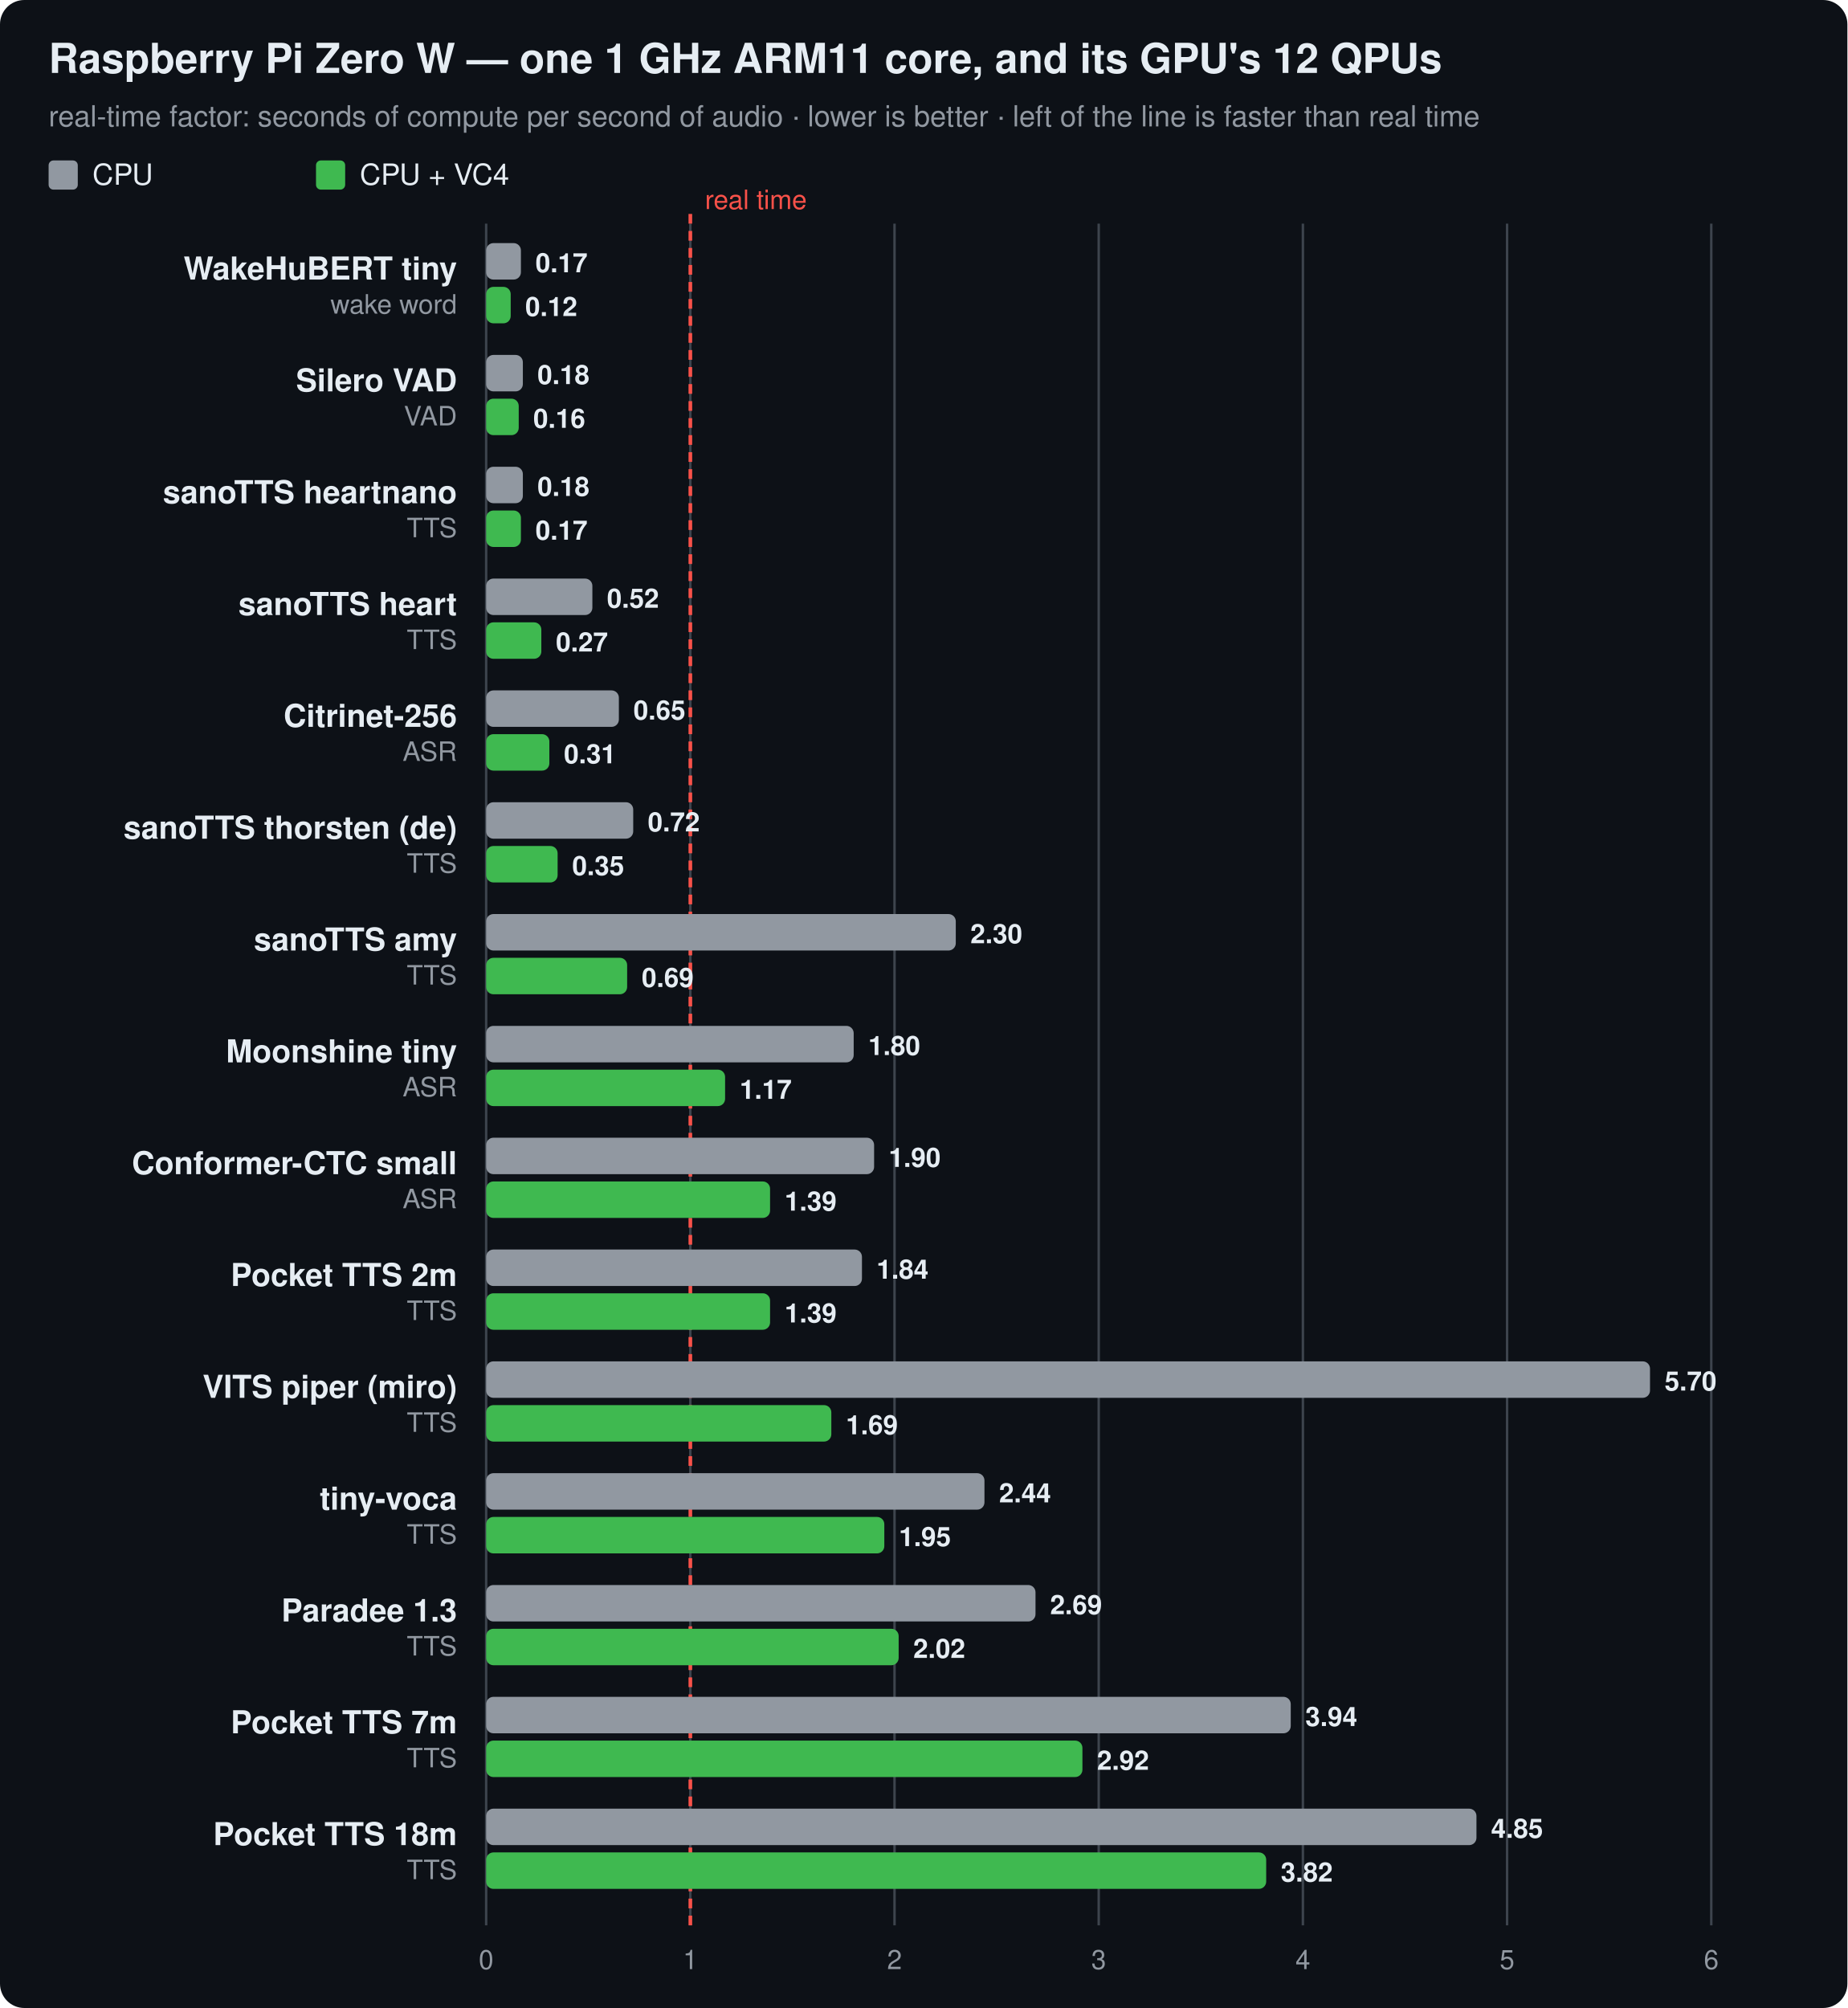
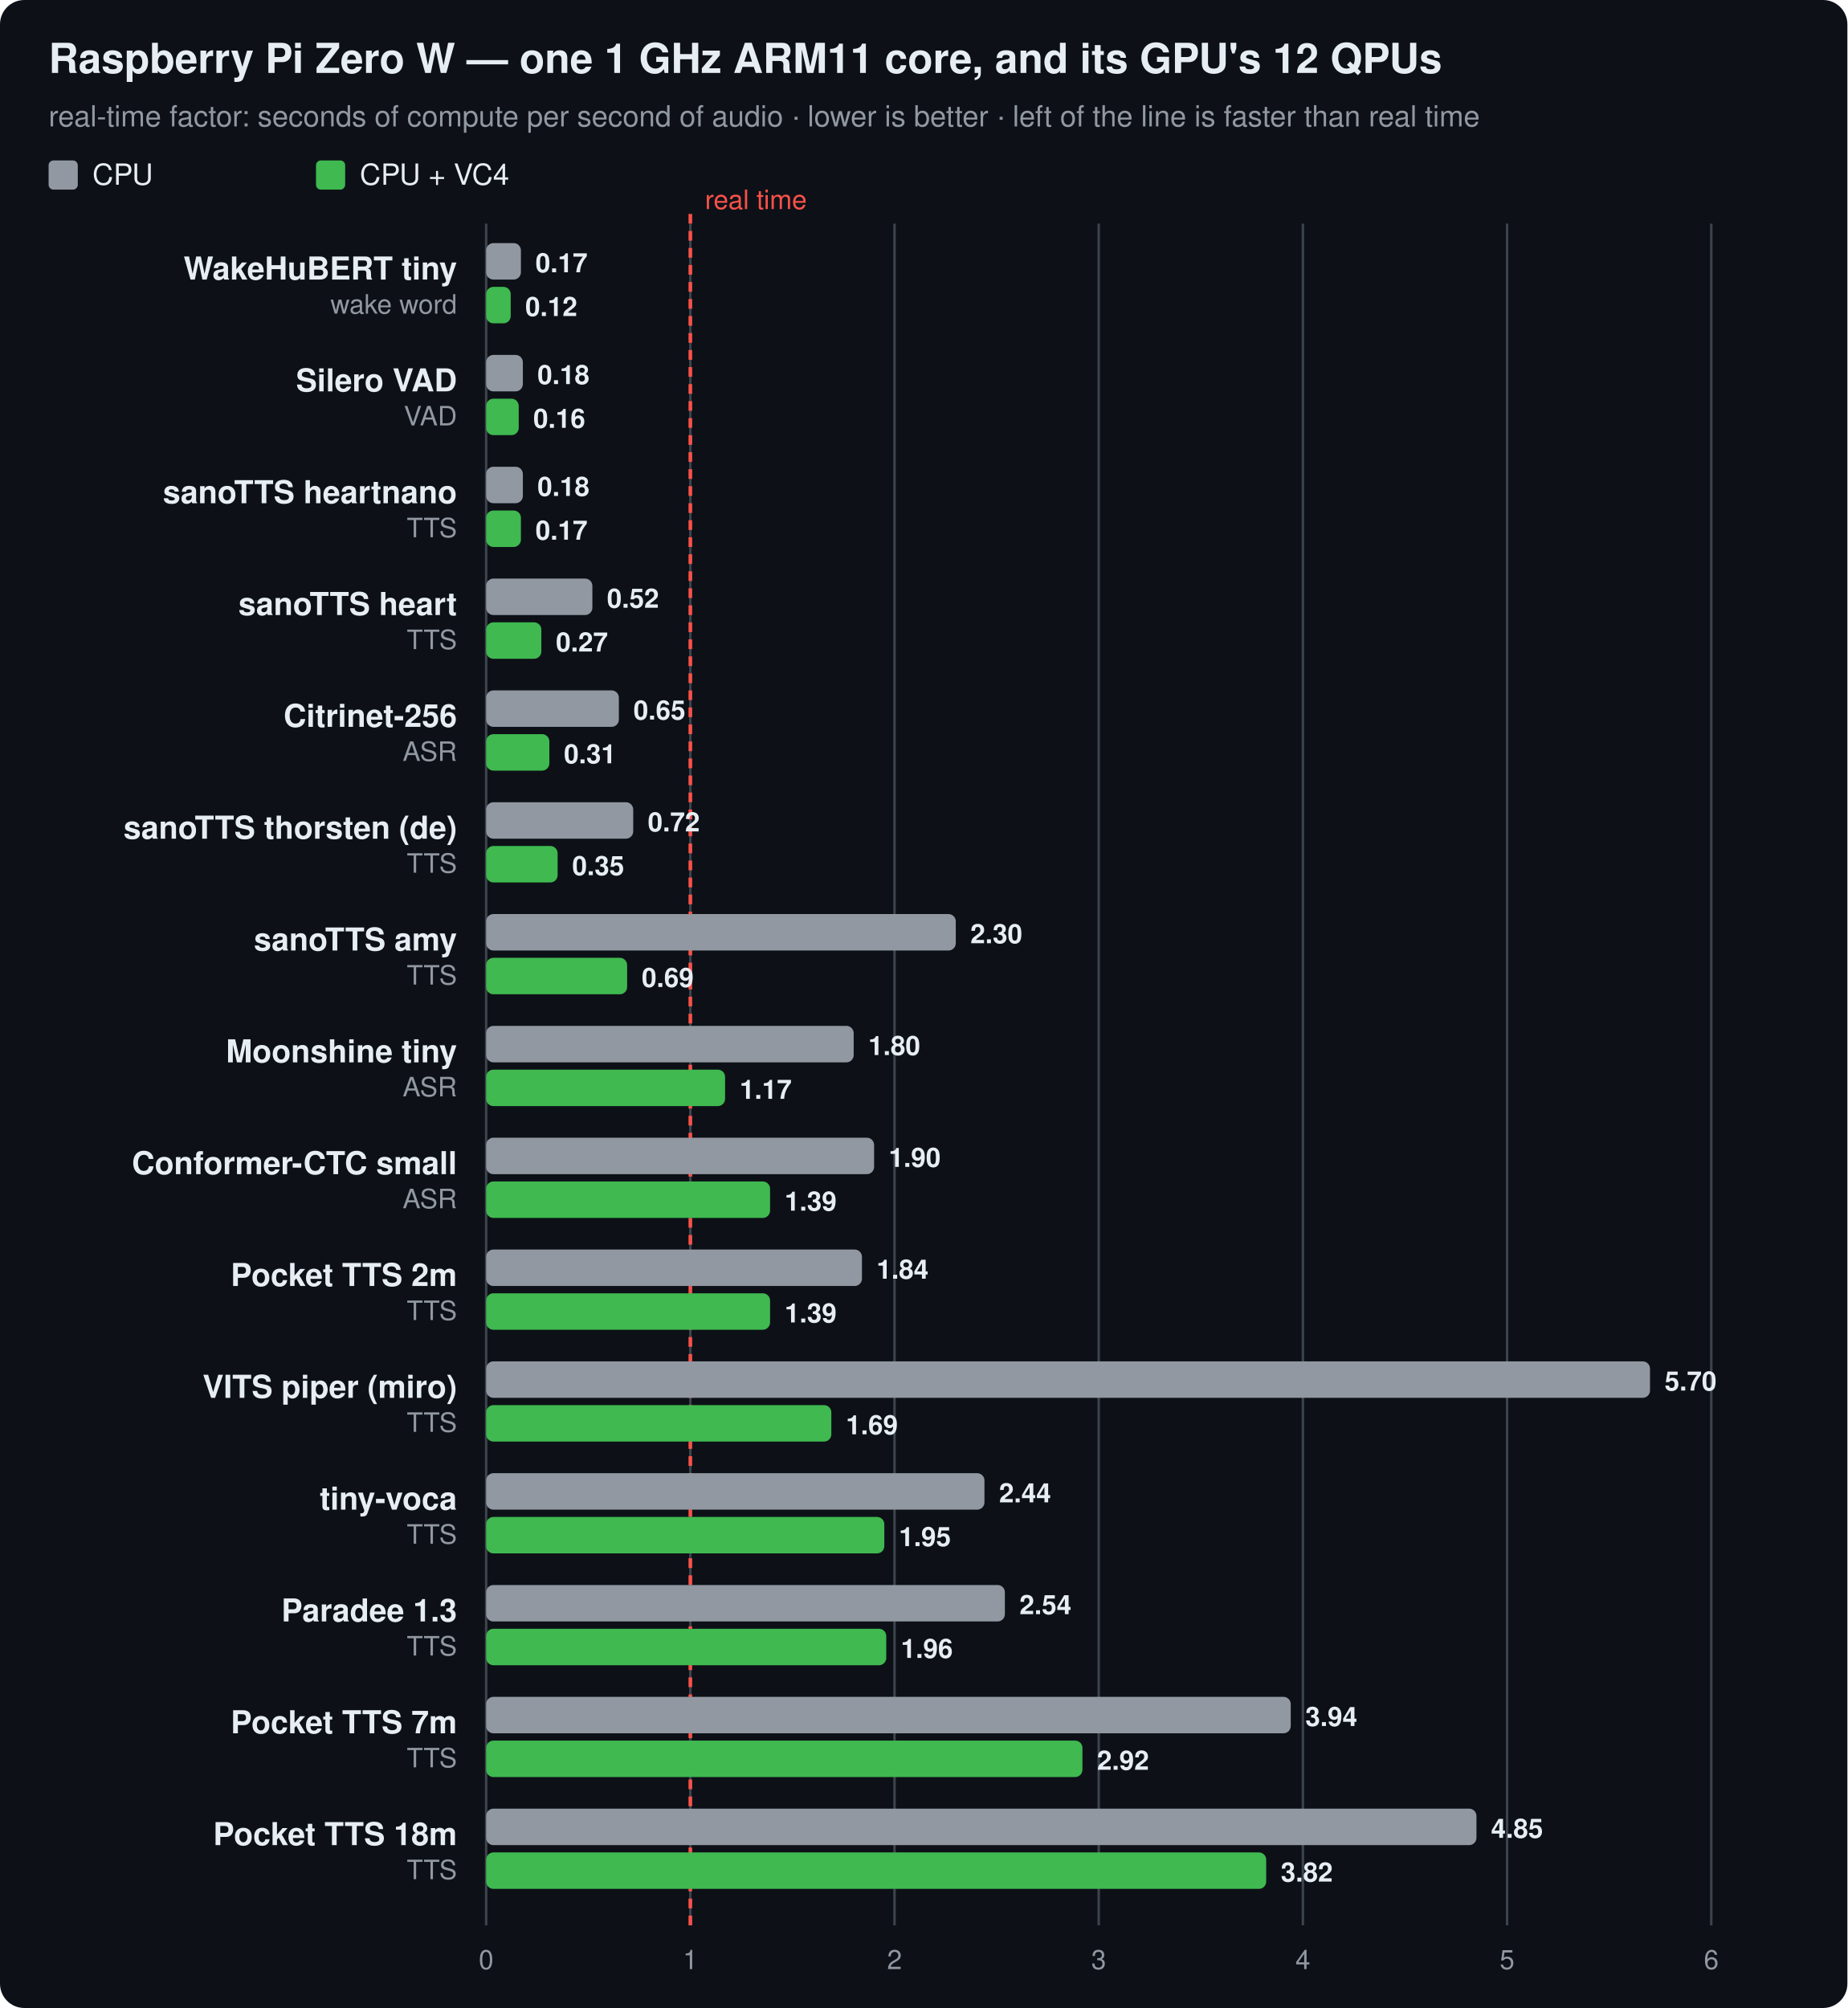
<svg xmlns="http://www.w3.org/2000/svg" width="760" height="826" viewBox="0 0 760 826">
  <rect width="760" height="826" rx="10" fill="#0d1117" />
  <text x="20.0" y="30.0" fill="#e6edf3" font-size="17" text-anchor="start" font-weight="600" font-family="-apple-system,BlinkMacSystemFont,'Segoe UI',Helvetica,Arial,sans-serif">Raspberry Pi Zero W — one 1 GHz ARM11 core, and its GPU's 12 QPUs</text>
  <text x="20.0" y="52.0" fill="#9198a1" font-size="12" text-anchor="start" font-weight="normal" font-family="-apple-system,BlinkMacSystemFont,'Segoe UI',Helvetica,Arial,sans-serif">real-time factor: seconds of compute per second of audio · lower is better · left of the line is faster than real time</text>
  <rect x="20" y="66" width="12" height="12" rx="2" fill="#9198a1" />
  <text x="38.0" y="76.0" fill="#e6edf3" font-size="12" text-anchor="start" font-weight="normal" font-family="-apple-system,BlinkMacSystemFont,'Segoe UI',Helvetica,Arial,sans-serif">CPU</text>
  <rect x="130" y="66" width="12" height="12" rx="2" fill="#3fb950" />
  <text x="148.0" y="76.0" fill="#e6edf3" font-size="12" text-anchor="start" font-weight="normal" font-family="-apple-system,BlinkMacSystemFont,'Segoe UI',Helvetica,Arial,sans-serif">CPU + VC4</text>
  <line x1="200.0" y1="92" x2="200.0" y2="792" stroke="#3d444d" stroke-width="1" />
  <text x="200.0" y="810.0" fill="#9198a1" font-size="11" text-anchor="middle" font-weight="normal" font-family="-apple-system,BlinkMacSystemFont,'Segoe UI',Helvetica,Arial,sans-serif">0</text>
  <line x1="284.0" y1="92" x2="284.0" y2="792" stroke="#3d444d" stroke-width="1" />
  <text x="284.0" y="810.0" fill="#9198a1" font-size="11" text-anchor="middle" font-weight="normal" font-family="-apple-system,BlinkMacSystemFont,'Segoe UI',Helvetica,Arial,sans-serif">1</text>
  <line x1="368.0" y1="92" x2="368.0" y2="792" stroke="#3d444d" stroke-width="1" />
  <text x="368.0" y="810.0" fill="#9198a1" font-size="11" text-anchor="middle" font-weight="normal" font-family="-apple-system,BlinkMacSystemFont,'Segoe UI',Helvetica,Arial,sans-serif">2</text>
  <line x1="452.0" y1="92" x2="452.0" y2="792" stroke="#3d444d" stroke-width="1" />
  <text x="452.0" y="810.0" fill="#9198a1" font-size="11" text-anchor="middle" font-weight="normal" font-family="-apple-system,BlinkMacSystemFont,'Segoe UI',Helvetica,Arial,sans-serif">3</text>
  <line x1="536.0" y1="92" x2="536.0" y2="792" stroke="#3d444d" stroke-width="1" />
  <text x="536.0" y="810.0" fill="#9198a1" font-size="11" text-anchor="middle" font-weight="normal" font-family="-apple-system,BlinkMacSystemFont,'Segoe UI',Helvetica,Arial,sans-serif">4</text>
  <line x1="620.0" y1="92" x2="620.0" y2="792" stroke="#3d444d" stroke-width="1" />
  <text x="620.0" y="810.0" fill="#9198a1" font-size="11" text-anchor="middle" font-weight="normal" font-family="-apple-system,BlinkMacSystemFont,'Segoe UI',Helvetica,Arial,sans-serif">5</text>
  <line x1="704.0" y1="92" x2="704.0" y2="792" stroke="#3d444d" stroke-width="1" />
  <text x="704.0" y="810.0" fill="#9198a1" font-size="11" text-anchor="middle" font-weight="normal" font-family="-apple-system,BlinkMacSystemFont,'Segoe UI',Helvetica,Arial,sans-serif">6</text>
  <line x1="284.0" y1="88" x2="284.0" y2="792" stroke="#f85149" stroke-width="1.5" stroke-dasharray="4 3" />
  <text x="290.0" y="86.0" fill="#f85149" font-size="11" text-anchor="start" font-weight="normal" font-family="-apple-system,BlinkMacSystemFont,'Segoe UI',Helvetica,Arial,sans-serif">real time</text>
  <rect x="200" y="100.0" width="14.3" height="15" rx="3" fill="#9198a1" />
  <text x="220.3" y="112.0" fill="#e6edf3" font-size="11" text-anchor="start" font-weight="600" font-family="-apple-system,BlinkMacSystemFont,'Segoe UI',Helvetica,Arial,sans-serif">0.17</text>
  <rect x="200" y="118.0" width="10.1" height="15" rx="3" fill="#3fb950" />
  <text x="216.1" y="130.0" fill="#e6edf3" font-size="11" text-anchor="start" font-weight="600" font-family="-apple-system,BlinkMacSystemFont,'Segoe UI',Helvetica,Arial,sans-serif">0.12</text>
  <text x="188.0" y="115.0" fill="#e6edf3" font-size="13" text-anchor="end" font-weight="600" font-family="-apple-system,BlinkMacSystemFont,'Segoe UI',Helvetica,Arial,sans-serif">WakeHuBERT tiny</text>
  <text x="188.0" y="129.0" fill="#9198a1" font-size="11" text-anchor="end" font-weight="normal" font-family="-apple-system,BlinkMacSystemFont,'Segoe UI',Helvetica,Arial,sans-serif">wake word</text>
  <rect x="200" y="146.0" width="15.1" height="15" rx="3" fill="#9198a1" />
  <text x="221.1" y="158.0" fill="#e6edf3" font-size="11" text-anchor="start" font-weight="600" font-family="-apple-system,BlinkMacSystemFont,'Segoe UI',Helvetica,Arial,sans-serif">0.18</text>
  <rect x="200" y="164.0" width="13.4" height="15" rx="3" fill="#3fb950" />
  <text x="219.4" y="176.0" fill="#e6edf3" font-size="11" text-anchor="start" font-weight="600" font-family="-apple-system,BlinkMacSystemFont,'Segoe UI',Helvetica,Arial,sans-serif">0.16</text>
  <text x="188.0" y="161.0" fill="#e6edf3" font-size="13" text-anchor="end" font-weight="600" font-family="-apple-system,BlinkMacSystemFont,'Segoe UI',Helvetica,Arial,sans-serif">Silero VAD</text>
  <text x="188.0" y="175.0" fill="#9198a1" font-size="11" text-anchor="end" font-weight="normal" font-family="-apple-system,BlinkMacSystemFont,'Segoe UI',Helvetica,Arial,sans-serif">VAD</text>
  <rect x="200" y="192.0" width="15.1" height="15" rx="3" fill="#9198a1" />
  <text x="221.1" y="204.0" fill="#e6edf3" font-size="11" text-anchor="start" font-weight="600" font-family="-apple-system,BlinkMacSystemFont,'Segoe UI',Helvetica,Arial,sans-serif">0.18</text>
  <rect x="200" y="210.0" width="14.3" height="15" rx="3" fill="#3fb950" />
  <text x="220.3" y="222.0" fill="#e6edf3" font-size="11" text-anchor="start" font-weight="600" font-family="-apple-system,BlinkMacSystemFont,'Segoe UI',Helvetica,Arial,sans-serif">0.17</text>
  <text x="188.0" y="207.0" fill="#e6edf3" font-size="13" text-anchor="end" font-weight="600" font-family="-apple-system,BlinkMacSystemFont,'Segoe UI',Helvetica,Arial,sans-serif">sanoTTS heartnano</text>
  <text x="188.0" y="221.0" fill="#9198a1" font-size="11" text-anchor="end" font-weight="normal" font-family="-apple-system,BlinkMacSystemFont,'Segoe UI',Helvetica,Arial,sans-serif">TTS</text>
  <rect x="200" y="238.0" width="43.7" height="15" rx="3" fill="#9198a1" />
  <text x="249.7" y="250.0" fill="#e6edf3" font-size="11" text-anchor="start" font-weight="600" font-family="-apple-system,BlinkMacSystemFont,'Segoe UI',Helvetica,Arial,sans-serif">0.52</text>
  <rect x="200" y="256.0" width="22.7" height="15" rx="3" fill="#3fb950" />
  <text x="228.7" y="268.0" fill="#e6edf3" font-size="11" text-anchor="start" font-weight="600" font-family="-apple-system,BlinkMacSystemFont,'Segoe UI',Helvetica,Arial,sans-serif">0.27</text>
  <text x="188.0" y="253.0" fill="#e6edf3" font-size="13" text-anchor="end" font-weight="600" font-family="-apple-system,BlinkMacSystemFont,'Segoe UI',Helvetica,Arial,sans-serif">sanoTTS heart</text>
  <text x="188.0" y="267.0" fill="#9198a1" font-size="11" text-anchor="end" font-weight="normal" font-family="-apple-system,BlinkMacSystemFont,'Segoe UI',Helvetica,Arial,sans-serif">TTS</text>
  <rect x="200" y="284.0" width="54.6" height="15" rx="3" fill="#9198a1" />
  <text x="260.6" y="296.0" fill="#e6edf3" font-size="11" text-anchor="start" font-weight="600" font-family="-apple-system,BlinkMacSystemFont,'Segoe UI',Helvetica,Arial,sans-serif">0.65</text>
  <rect x="200" y="302.0" width="26.0" height="15" rx="3" fill="#3fb950" />
  <text x="232.0" y="314.0" fill="#e6edf3" font-size="11" text-anchor="start" font-weight="600" font-family="-apple-system,BlinkMacSystemFont,'Segoe UI',Helvetica,Arial,sans-serif">0.31</text>
  <text x="188.0" y="299.0" fill="#e6edf3" font-size="13" text-anchor="end" font-weight="600" font-family="-apple-system,BlinkMacSystemFont,'Segoe UI',Helvetica,Arial,sans-serif">Citrinet-256</text>
  <text x="188.0" y="313.0" fill="#9198a1" font-size="11" text-anchor="end" font-weight="normal" font-family="-apple-system,BlinkMacSystemFont,'Segoe UI',Helvetica,Arial,sans-serif">ASR</text>
  <rect x="200" y="330.0" width="60.5" height="15" rx="3" fill="#9198a1" />
  <text x="266.5" y="342.0" fill="#e6edf3" font-size="11" text-anchor="start" font-weight="600" font-family="-apple-system,BlinkMacSystemFont,'Segoe UI',Helvetica,Arial,sans-serif">0.72</text>
  <rect x="200" y="348.0" width="29.4" height="15" rx="3" fill="#3fb950" />
  <text x="235.4" y="360.0" fill="#e6edf3" font-size="11" text-anchor="start" font-weight="600" font-family="-apple-system,BlinkMacSystemFont,'Segoe UI',Helvetica,Arial,sans-serif">0.35</text>
  <text x="188.0" y="345.0" fill="#e6edf3" font-size="13" text-anchor="end" font-weight="600" font-family="-apple-system,BlinkMacSystemFont,'Segoe UI',Helvetica,Arial,sans-serif">sanoTTS thorsten (de)</text>
  <text x="188.0" y="359.0" fill="#9198a1" font-size="11" text-anchor="end" font-weight="normal" font-family="-apple-system,BlinkMacSystemFont,'Segoe UI',Helvetica,Arial,sans-serif">TTS</text>
  <rect x="200" y="376.0" width="193.2" height="15" rx="3" fill="#9198a1" />
  <text x="399.2" y="388.0" fill="#e6edf3" font-size="11" text-anchor="start" font-weight="600" font-family="-apple-system,BlinkMacSystemFont,'Segoe UI',Helvetica,Arial,sans-serif">2.30</text>
  <rect x="200" y="394.0" width="58.0" height="15" rx="3" fill="#3fb950" />
  <text x="264.0" y="406.0" fill="#e6edf3" font-size="11" text-anchor="start" font-weight="600" font-family="-apple-system,BlinkMacSystemFont,'Segoe UI',Helvetica,Arial,sans-serif">0.69</text>
  <text x="188.0" y="391.0" fill="#e6edf3" font-size="13" text-anchor="end" font-weight="600" font-family="-apple-system,BlinkMacSystemFont,'Segoe UI',Helvetica,Arial,sans-serif">sanoTTS amy</text>
  <text x="188.0" y="405.0" fill="#9198a1" font-size="11" text-anchor="end" font-weight="normal" font-family="-apple-system,BlinkMacSystemFont,'Segoe UI',Helvetica,Arial,sans-serif">TTS</text>
  <rect x="200" y="422.0" width="151.2" height="15" rx="3" fill="#9198a1" />
  <text x="357.2" y="434.0" fill="#e6edf3" font-size="11" text-anchor="start" font-weight="600" font-family="-apple-system,BlinkMacSystemFont,'Segoe UI',Helvetica,Arial,sans-serif">1.80</text>
  <rect x="200" y="440.0" width="98.3" height="15" rx="3" fill="#3fb950" />
  <text x="304.3" y="452.0" fill="#e6edf3" font-size="11" text-anchor="start" font-weight="600" font-family="-apple-system,BlinkMacSystemFont,'Segoe UI',Helvetica,Arial,sans-serif">1.17</text>
  <text x="188.0" y="437.0" fill="#e6edf3" font-size="13" text-anchor="end" font-weight="600" font-family="-apple-system,BlinkMacSystemFont,'Segoe UI',Helvetica,Arial,sans-serif">Moonshine tiny</text>
  <text x="188.0" y="451.0" fill="#9198a1" font-size="11" text-anchor="end" font-weight="normal" font-family="-apple-system,BlinkMacSystemFont,'Segoe UI',Helvetica,Arial,sans-serif">ASR</text>
  <rect x="200" y="468.0" width="159.6" height="15" rx="3" fill="#9198a1" />
  <text x="365.6" y="480.0" fill="#e6edf3" font-size="11" text-anchor="start" font-weight="600" font-family="-apple-system,BlinkMacSystemFont,'Segoe UI',Helvetica,Arial,sans-serif">1.90</text>
  <rect x="200" y="486.0" width="116.8" height="15" rx="3" fill="#3fb950" />
  <text x="322.8" y="498.0" fill="#e6edf3" font-size="11" text-anchor="start" font-weight="600" font-family="-apple-system,BlinkMacSystemFont,'Segoe UI',Helvetica,Arial,sans-serif">1.39</text>
  <text x="188.0" y="483.0" fill="#e6edf3" font-size="13" text-anchor="end" font-weight="600" font-family="-apple-system,BlinkMacSystemFont,'Segoe UI',Helvetica,Arial,sans-serif">Conformer-CTC small</text>
  <text x="188.0" y="497.0" fill="#9198a1" font-size="11" text-anchor="end" font-weight="normal" font-family="-apple-system,BlinkMacSystemFont,'Segoe UI',Helvetica,Arial,sans-serif">ASR</text>
  <rect x="200" y="514.0" width="154.6" height="15" rx="3" fill="#9198a1" />
  <text x="360.6" y="526.0" fill="#e6edf3" font-size="11" text-anchor="start" font-weight="600" font-family="-apple-system,BlinkMacSystemFont,'Segoe UI',Helvetica,Arial,sans-serif">1.84</text>
  <rect x="200" y="532.0" width="116.8" height="15" rx="3" fill="#3fb950" />
  <text x="322.8" y="544.0" fill="#e6edf3" font-size="11" text-anchor="start" font-weight="600" font-family="-apple-system,BlinkMacSystemFont,'Segoe UI',Helvetica,Arial,sans-serif">1.39</text>
  <text x="188.0" y="529.0" fill="#e6edf3" font-size="13" text-anchor="end" font-weight="600" font-family="-apple-system,BlinkMacSystemFont,'Segoe UI',Helvetica,Arial,sans-serif">Pocket TTS 2m</text>
  <text x="188.0" y="543.0" fill="#9198a1" font-size="11" text-anchor="end" font-weight="normal" font-family="-apple-system,BlinkMacSystemFont,'Segoe UI',Helvetica,Arial,sans-serif">TTS</text>
  <rect x="200" y="560.0" width="478.8" height="15" rx="3" fill="#9198a1" />
  <text x="684.8" y="572.0" fill="#e6edf3" font-size="11" text-anchor="start" font-weight="600" font-family="-apple-system,BlinkMacSystemFont,'Segoe UI',Helvetica,Arial,sans-serif">5.70</text>
  <rect x="200" y="578.0" width="142.0" height="15" rx="3" fill="#3fb950" />
  <text x="348.0" y="590.0" fill="#e6edf3" font-size="11" text-anchor="start" font-weight="600" font-family="-apple-system,BlinkMacSystemFont,'Segoe UI',Helvetica,Arial,sans-serif">1.69</text>
  <text x="188.0" y="575.0" fill="#e6edf3" font-size="13" text-anchor="end" font-weight="600" font-family="-apple-system,BlinkMacSystemFont,'Segoe UI',Helvetica,Arial,sans-serif">VITS piper (miro)</text>
  <text x="188.0" y="589.0" fill="#9198a1" font-size="11" text-anchor="end" font-weight="normal" font-family="-apple-system,BlinkMacSystemFont,'Segoe UI',Helvetica,Arial,sans-serif">TTS</text>
  <rect x="200" y="606.0" width="205.0" height="15" rx="3" fill="#9198a1" />
  <text x="411.0" y="618.0" fill="#e6edf3" font-size="11" text-anchor="start" font-weight="600" font-family="-apple-system,BlinkMacSystemFont,'Segoe UI',Helvetica,Arial,sans-serif">2.44</text>
  <rect x="200" y="624.0" width="163.8" height="15" rx="3" fill="#3fb950" />
  <text x="369.8" y="636.0" fill="#e6edf3" font-size="11" text-anchor="start" font-weight="600" font-family="-apple-system,BlinkMacSystemFont,'Segoe UI',Helvetica,Arial,sans-serif">1.95</text>
  <text x="188.0" y="621.0" fill="#e6edf3" font-size="13" text-anchor="end" font-weight="600" font-family="-apple-system,BlinkMacSystemFont,'Segoe UI',Helvetica,Arial,sans-serif">tiny-voca</text>
  <text x="188.0" y="635.0" fill="#9198a1" font-size="11" text-anchor="end" font-weight="normal" font-family="-apple-system,BlinkMacSystemFont,'Segoe UI',Helvetica,Arial,sans-serif">TTS</text>
-   <rect x="200" y="652.0" width="226.0" height="15" rx="3" fill="#9198a1" />
-   <text x="432.0" y="664.0" fill="#e6edf3" font-size="11" text-anchor="start" font-weight="600" font-family="-apple-system,BlinkMacSystemFont,'Segoe UI',Helvetica,Arial,sans-serif">2.69</text>
-   <rect x="200" y="670.0" width="169.7" height="15" rx="3" fill="#3fb950" />
-   <text x="375.7" y="682.0" fill="#e6edf3" font-size="11" text-anchor="start" font-weight="600" font-family="-apple-system,BlinkMacSystemFont,'Segoe UI',Helvetica,Arial,sans-serif">2.02</text>
+   <rect x="200" y="652.0" width="213.4" height="15" rx="3" fill="#9198a1" />
+   <text x="419.4" y="664.0" fill="#e6edf3" font-size="11" text-anchor="start" font-weight="600" font-family="-apple-system,BlinkMacSystemFont,'Segoe UI',Helvetica,Arial,sans-serif">2.54</text>
+   <rect x="200" y="670.0" width="164.6" height="15" rx="3" fill="#3fb950" />
+   <text x="370.6" y="682.0" fill="#e6edf3" font-size="11" text-anchor="start" font-weight="600" font-family="-apple-system,BlinkMacSystemFont,'Segoe UI',Helvetica,Arial,sans-serif">1.96</text>
  <text x="188.0" y="667.0" fill="#e6edf3" font-size="13" text-anchor="end" font-weight="600" font-family="-apple-system,BlinkMacSystemFont,'Segoe UI',Helvetica,Arial,sans-serif">Paradee 1.3</text>
  <text x="188.0" y="681.0" fill="#9198a1" font-size="11" text-anchor="end" font-weight="normal" font-family="-apple-system,BlinkMacSystemFont,'Segoe UI',Helvetica,Arial,sans-serif">TTS</text>
  <rect x="200" y="698.0" width="331.0" height="15" rx="3" fill="#9198a1" />
  <text x="537.0" y="710.0" fill="#e6edf3" font-size="11" text-anchor="start" font-weight="600" font-family="-apple-system,BlinkMacSystemFont,'Segoe UI',Helvetica,Arial,sans-serif">3.94</text>
  <rect x="200" y="716.0" width="245.3" height="15" rx="3" fill="#3fb950" />
  <text x="451.3" y="728.0" fill="#e6edf3" font-size="11" text-anchor="start" font-weight="600" font-family="-apple-system,BlinkMacSystemFont,'Segoe UI',Helvetica,Arial,sans-serif">2.92</text>
  <text x="188.0" y="713.0" fill="#e6edf3" font-size="13" text-anchor="end" font-weight="600" font-family="-apple-system,BlinkMacSystemFont,'Segoe UI',Helvetica,Arial,sans-serif">Pocket TTS 7m</text>
  <text x="188.0" y="727.0" fill="#9198a1" font-size="11" text-anchor="end" font-weight="normal" font-family="-apple-system,BlinkMacSystemFont,'Segoe UI',Helvetica,Arial,sans-serif">TTS</text>
  <rect x="200" y="744.0" width="407.4" height="15" rx="3" fill="#9198a1" />
  <text x="613.4" y="756.0" fill="#e6edf3" font-size="11" text-anchor="start" font-weight="600" font-family="-apple-system,BlinkMacSystemFont,'Segoe UI',Helvetica,Arial,sans-serif">4.85</text>
  <rect x="200" y="762.0" width="320.9" height="15" rx="3" fill="#3fb950" />
  <text x="526.9" y="774.0" fill="#e6edf3" font-size="11" text-anchor="start" font-weight="600" font-family="-apple-system,BlinkMacSystemFont,'Segoe UI',Helvetica,Arial,sans-serif">3.82</text>
  <text x="188.0" y="759.0" fill="#e6edf3" font-size="13" text-anchor="end" font-weight="600" font-family="-apple-system,BlinkMacSystemFont,'Segoe UI',Helvetica,Arial,sans-serif">Pocket TTS 18m</text>
  <text x="188.0" y="773.0" fill="#9198a1" font-size="11" text-anchor="end" font-weight="normal" font-family="-apple-system,BlinkMacSystemFont,'Segoe UI',Helvetica,Arial,sans-serif">TTS</text>
</svg>
